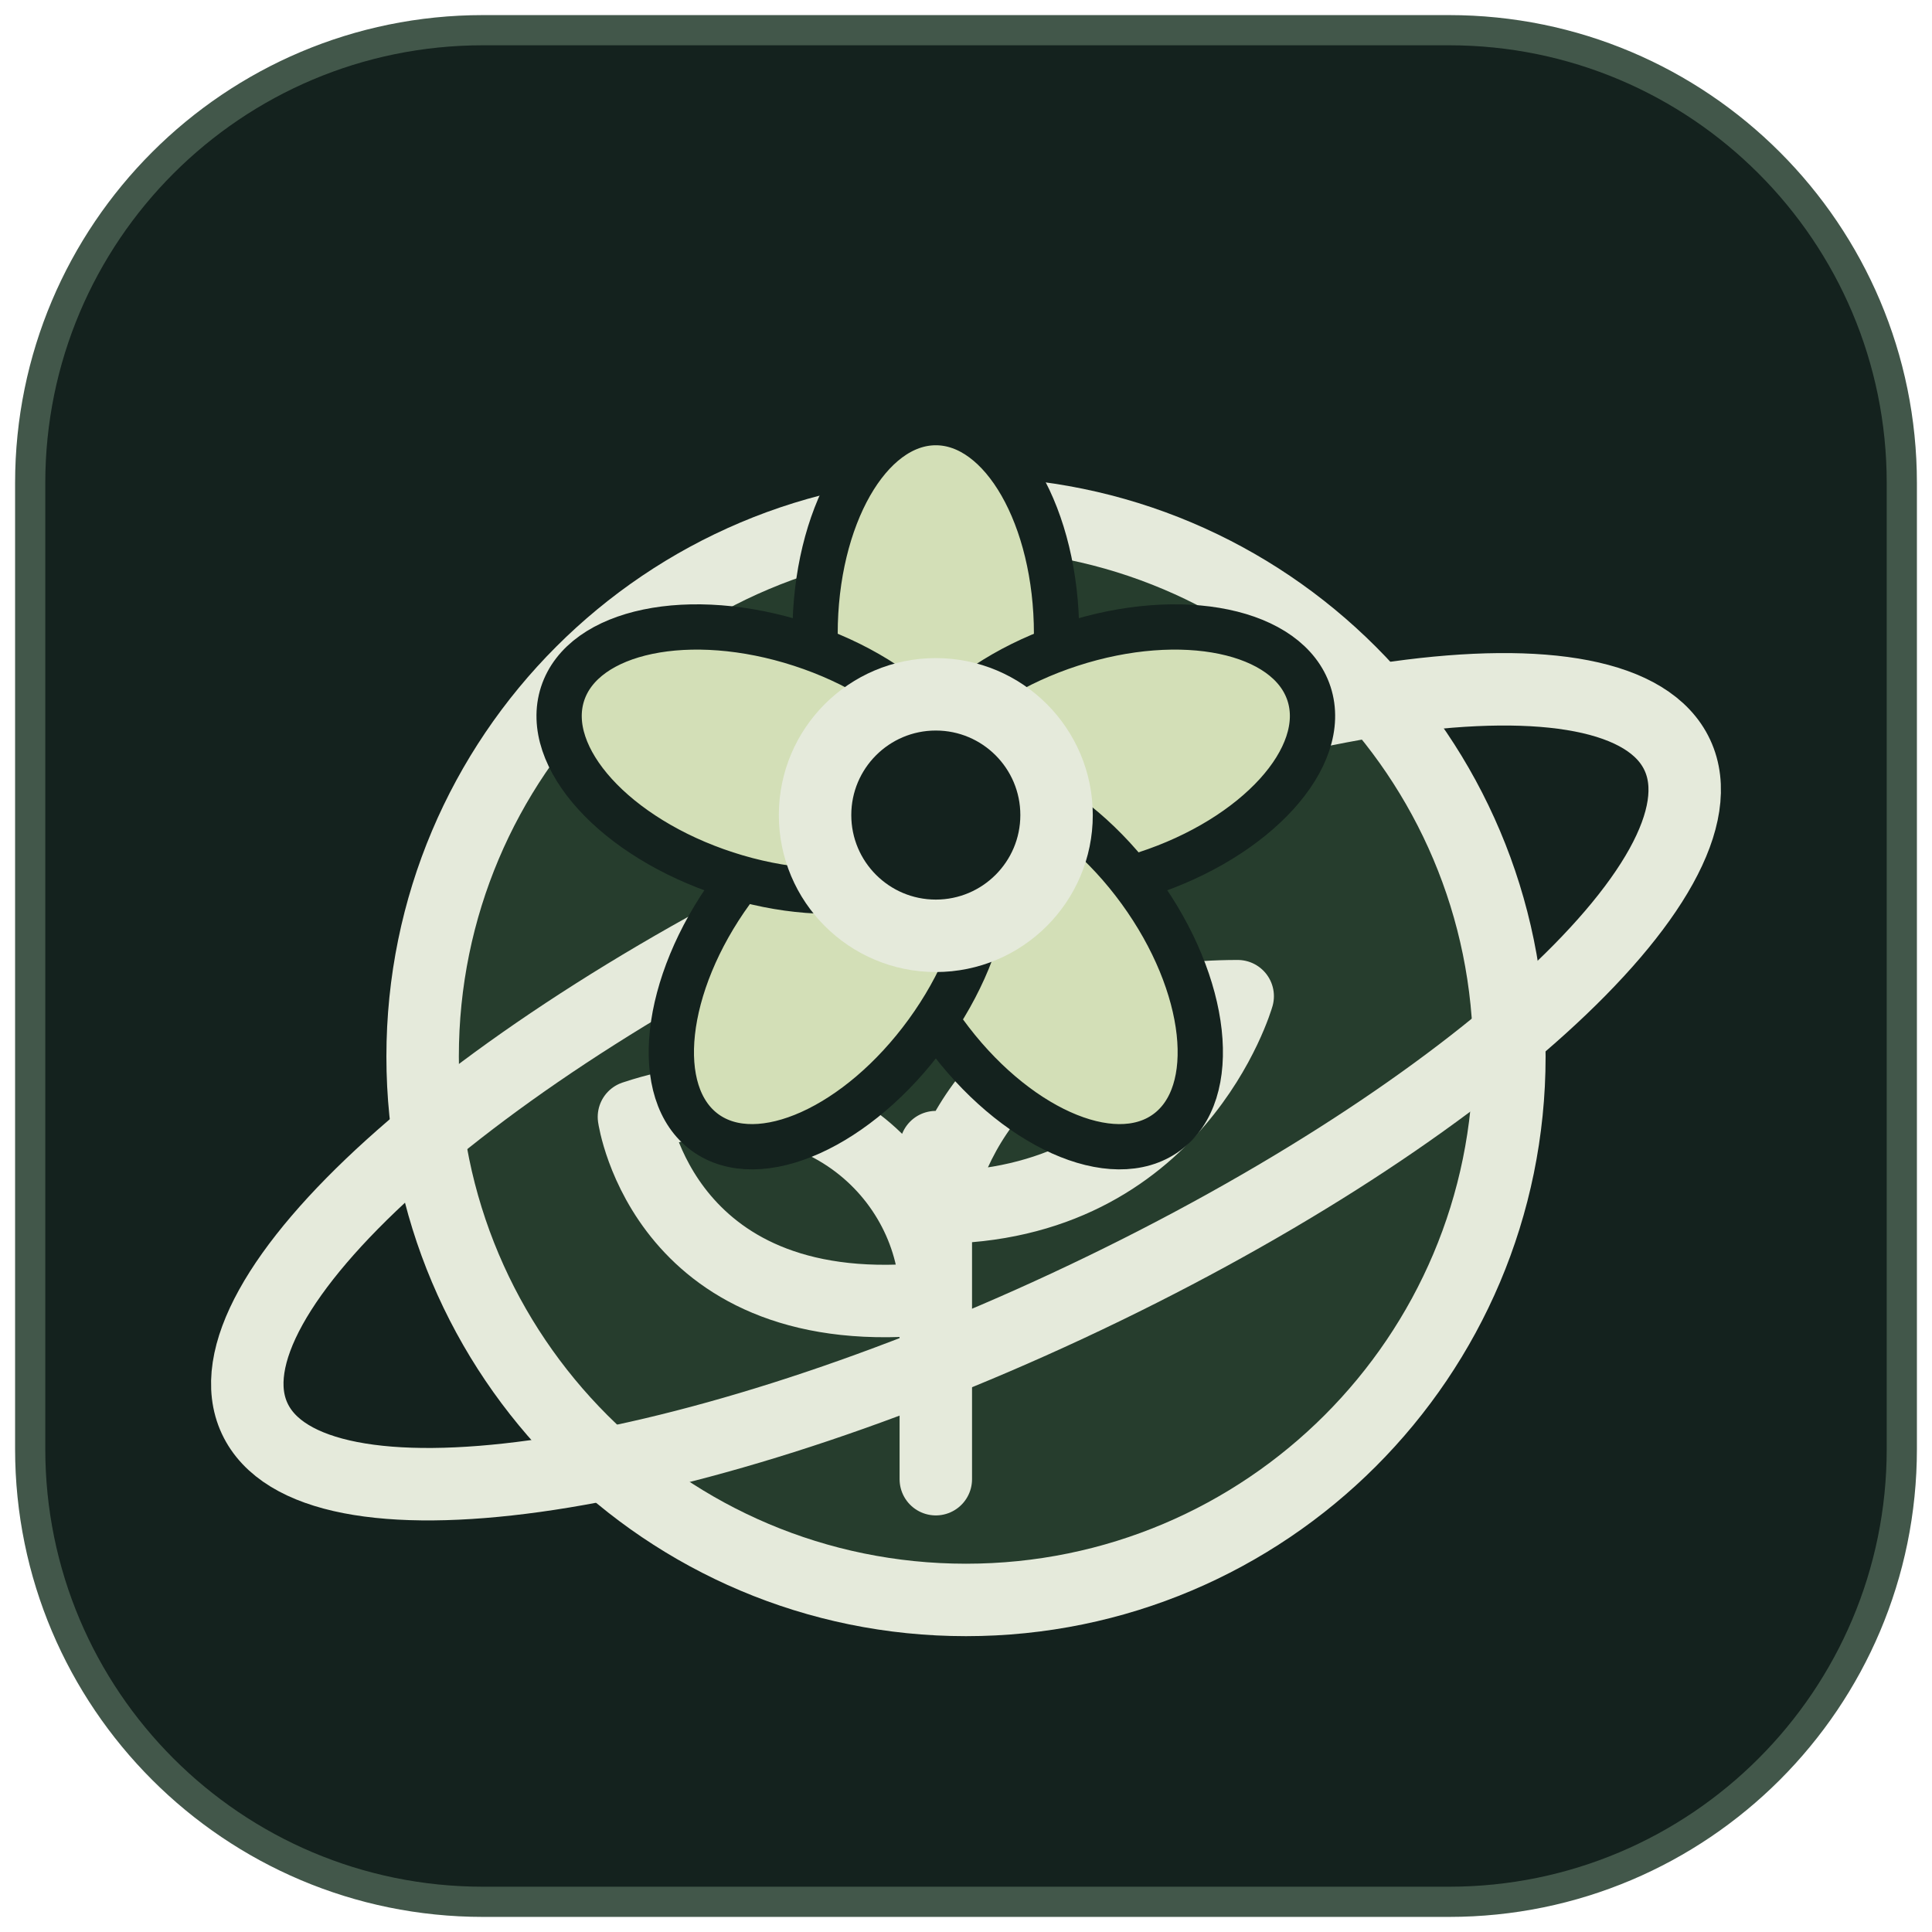
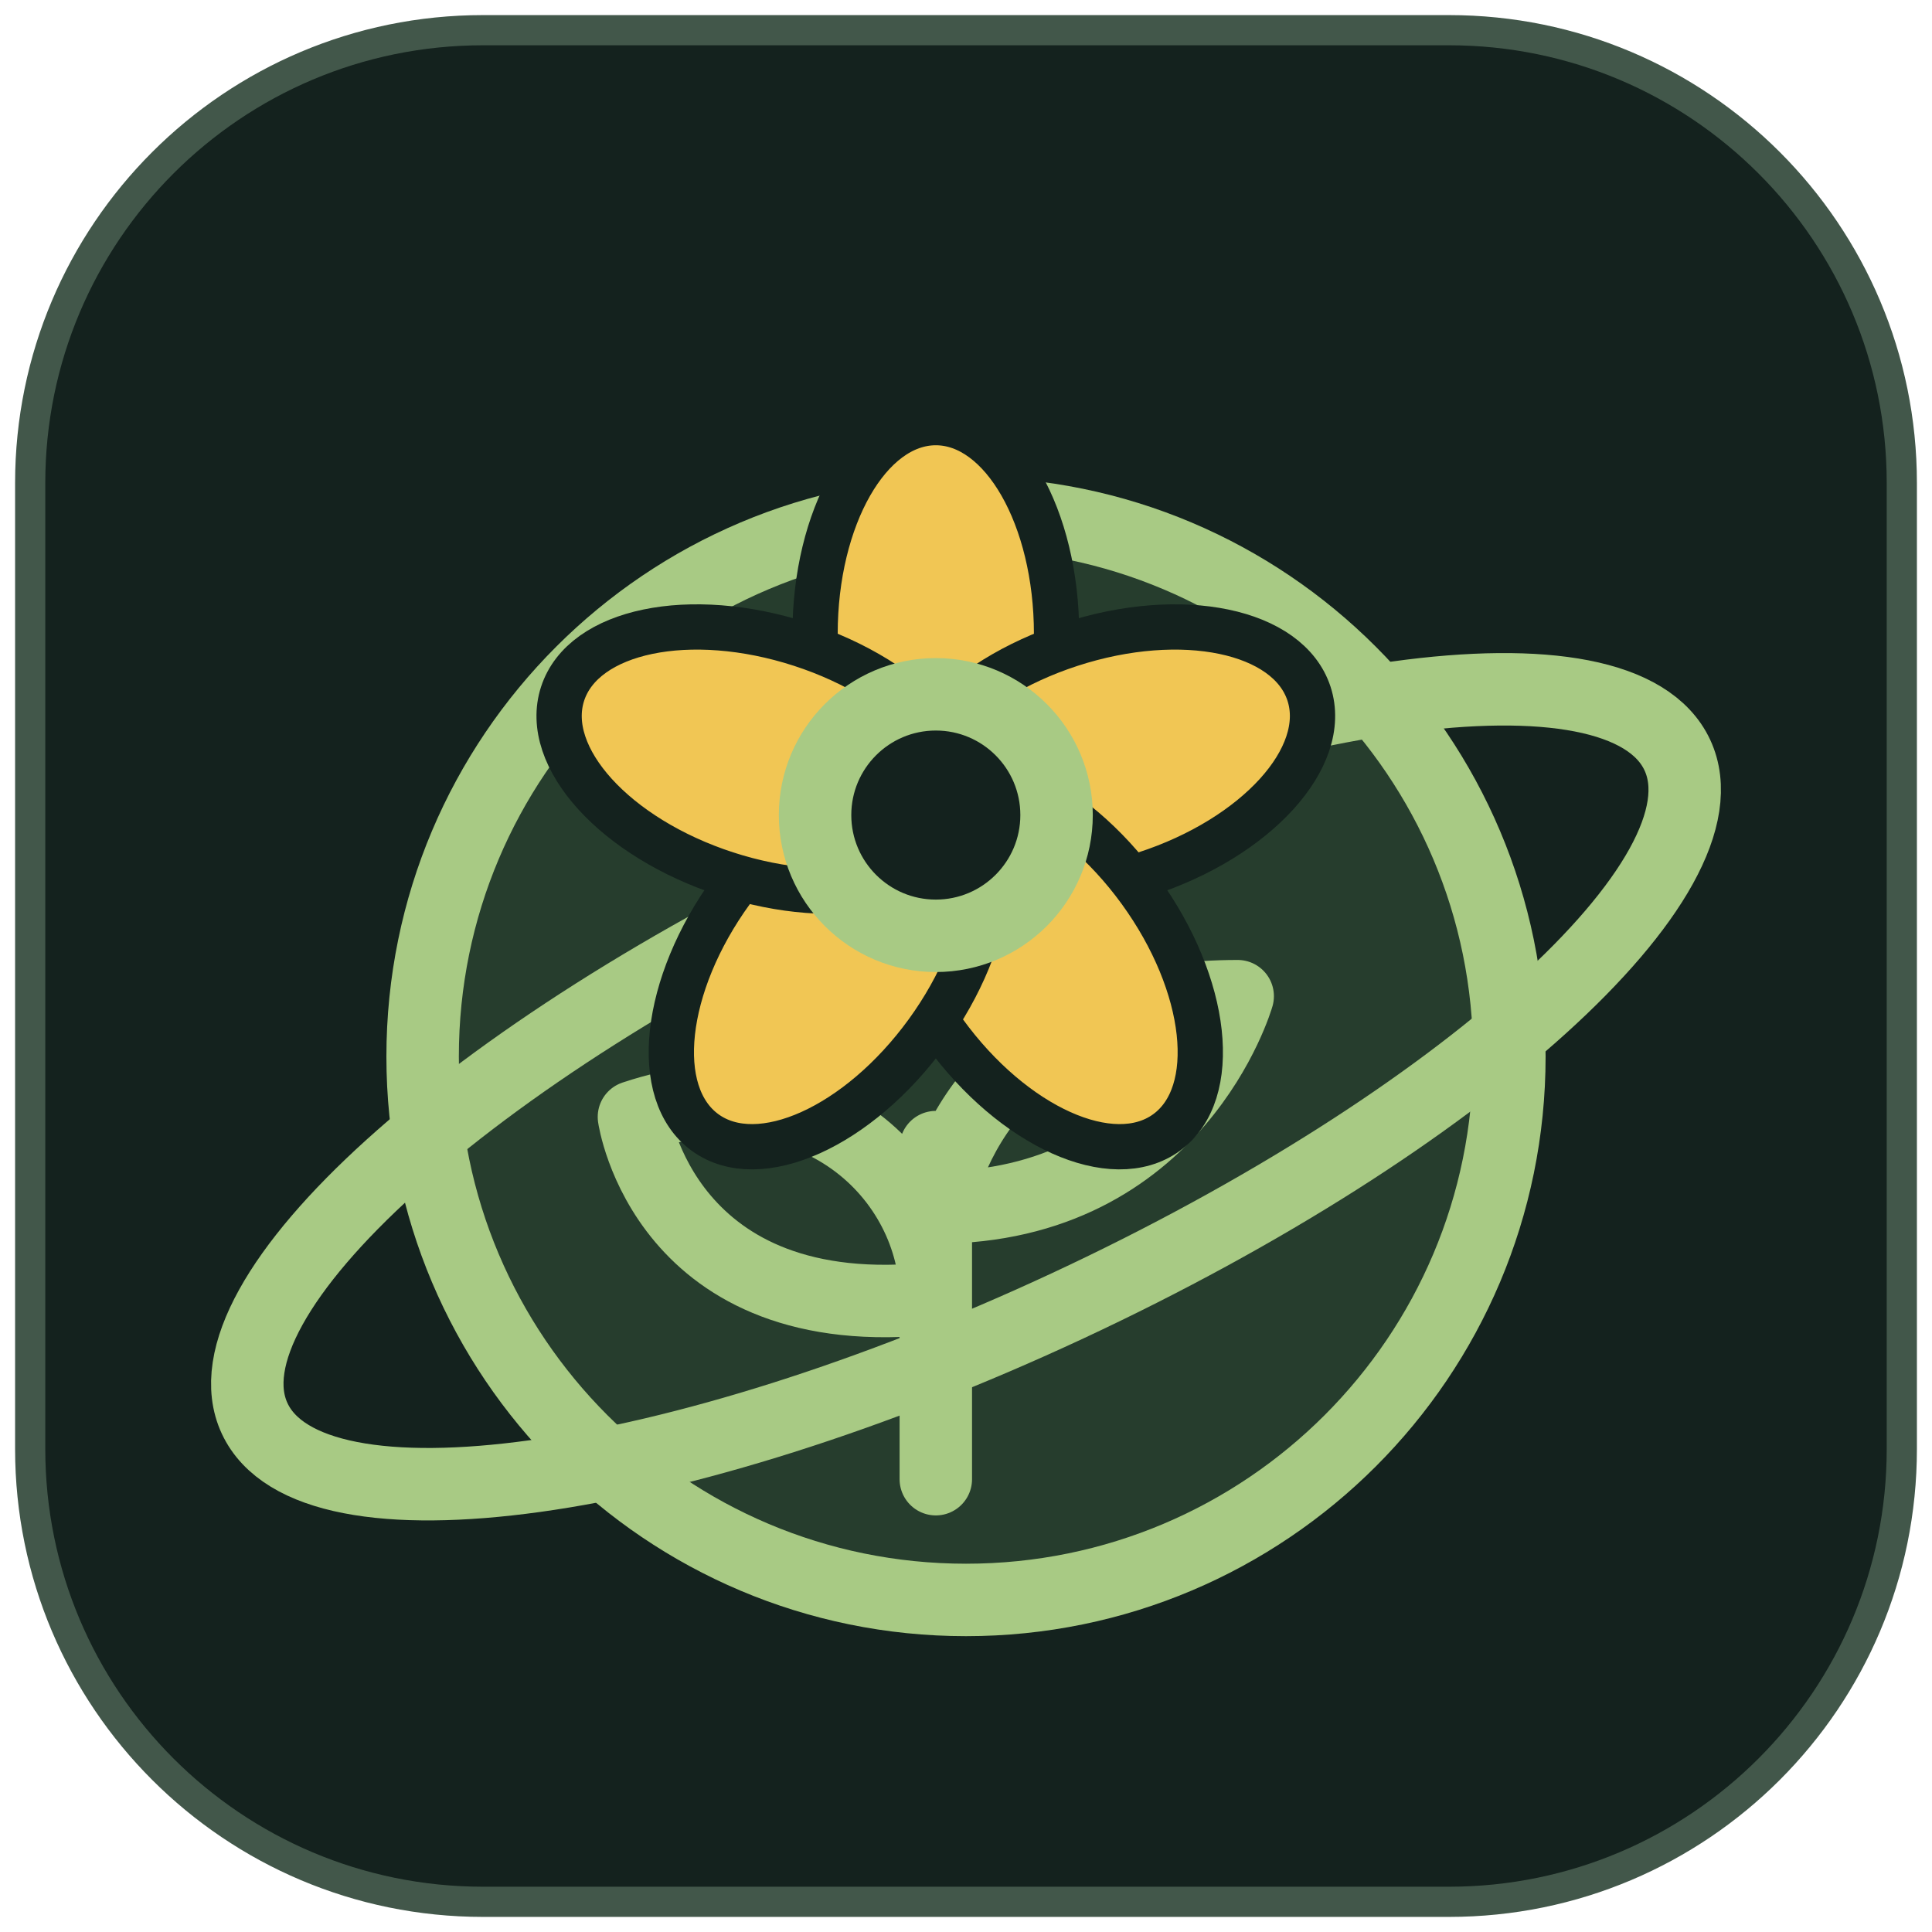
<svg xmlns="http://www.w3.org/2000/svg" viewBox="0 0 64 64" fill="none">
  <rect x="1" y="1" width="62" height="62" rx="15" fill="#14221e" stroke="#42574a" />
-   <g stroke="#e5eadb" stroke-width="2.4" stroke-linecap="round" stroke-linejoin="round">
+   <g stroke="#a8ca84" stroke-width="2.4" stroke-linecap="round" stroke-linejoin="round">
    <circle cx="32" cy="35" r="18" fill="#263d2d" />
    <ellipse cx="32" cy="36" rx="26" ry="8" transform="rotate(-25 32 36)" />
    <path d="M31 38v11m0-6c-9 1-10-6-10-6 6-2 10 2 10 6m0-3c8 0 10-7 10-7-6 0-9 3-10 7" />
-     <g fill="#d3dfb7" stroke="#14221e" stroke-width="1.5">
+     <g fill="#f1c654" stroke="#14221e" stroke-width="1.5">
      <ellipse cx="31" cy="21" rx="4" ry="7" />
      <ellipse cx="31" cy="21" rx="4" ry="7" transform="rotate(72 31 27)" />
      <ellipse cx="31" cy="21" rx="4" ry="7" transform="rotate(144 31 27)" />
      <ellipse cx="31" cy="21" rx="4" ry="7" transform="rotate(216 31 27)" />
      <ellipse cx="31" cy="21" rx="4" ry="7" transform="rotate(288 31 27)" />
    </g>
    <circle cx="31" cy="27" r="4" fill="#14221e" />
  </g>
</svg>
